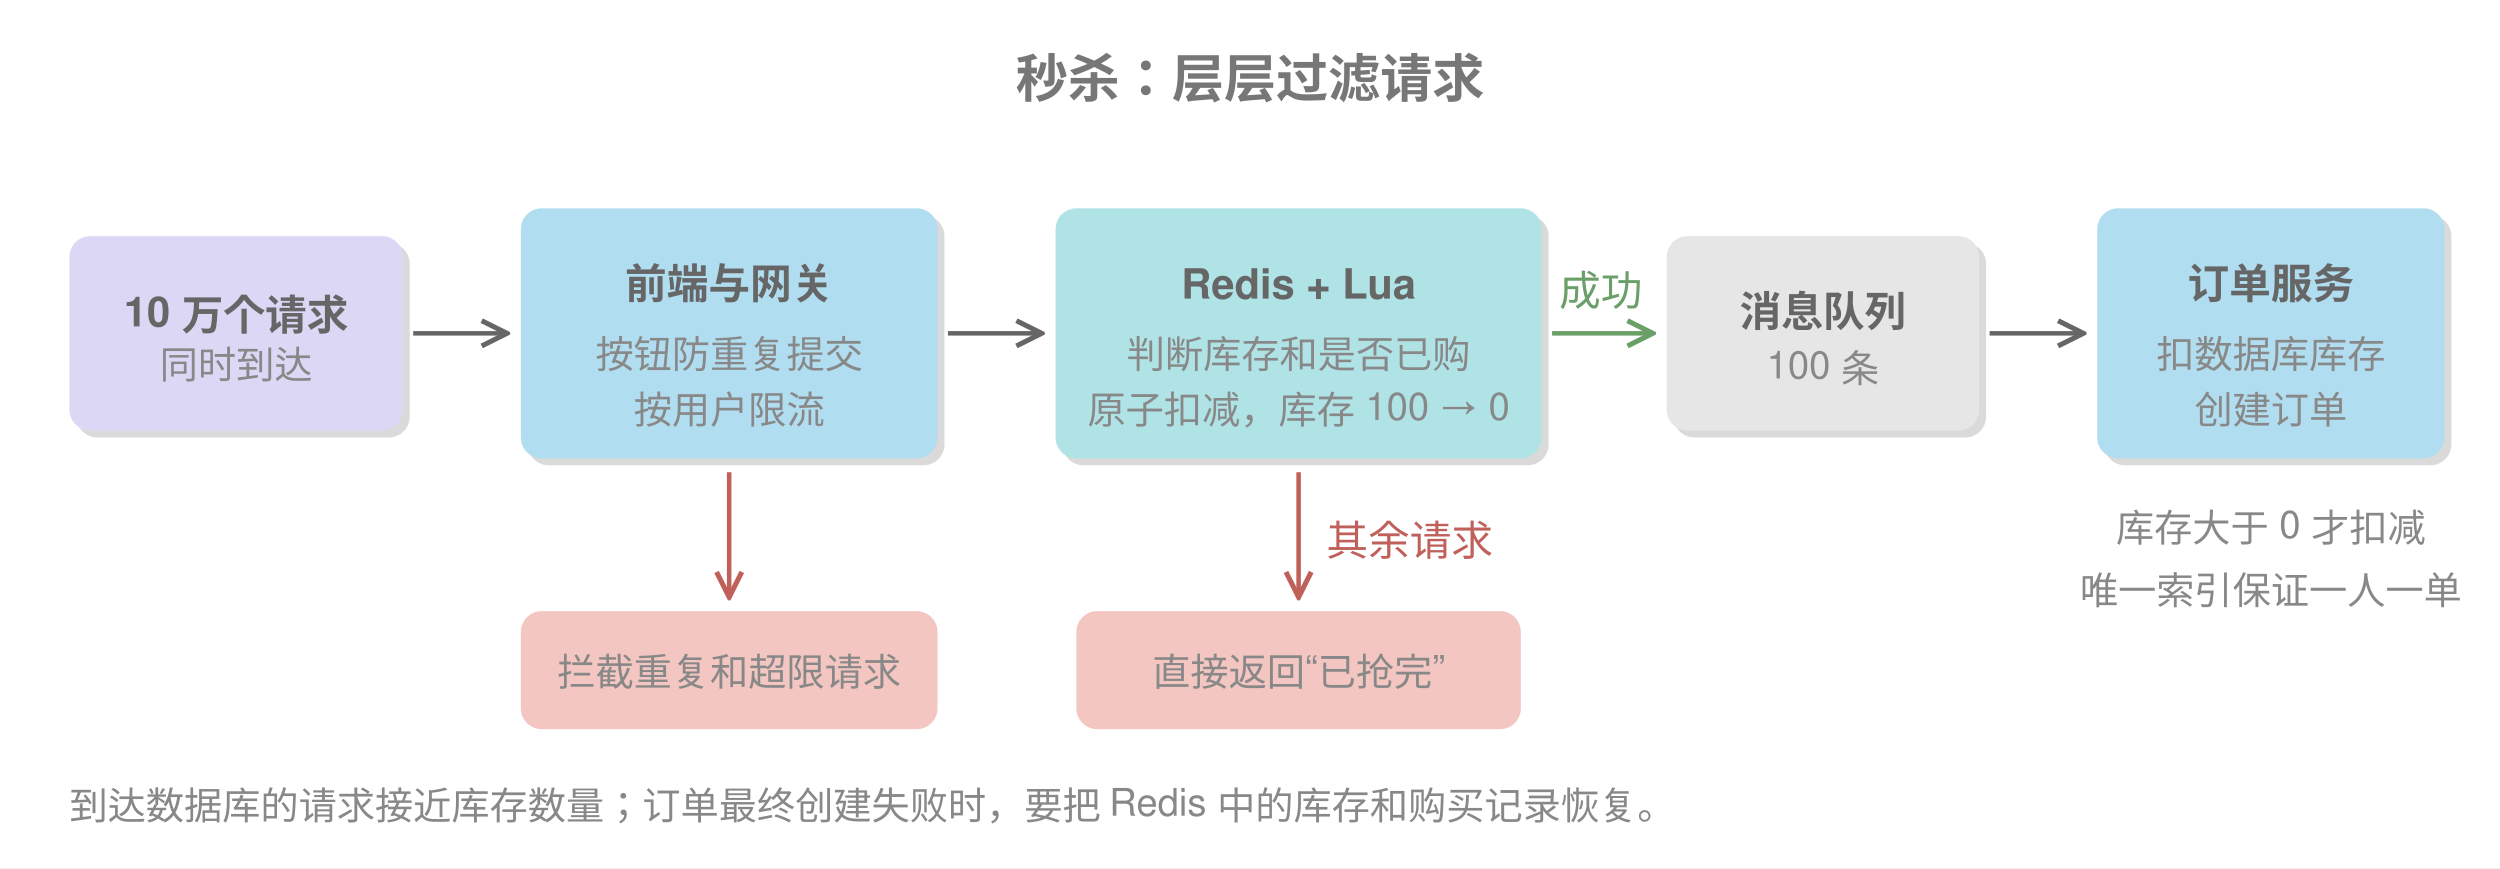
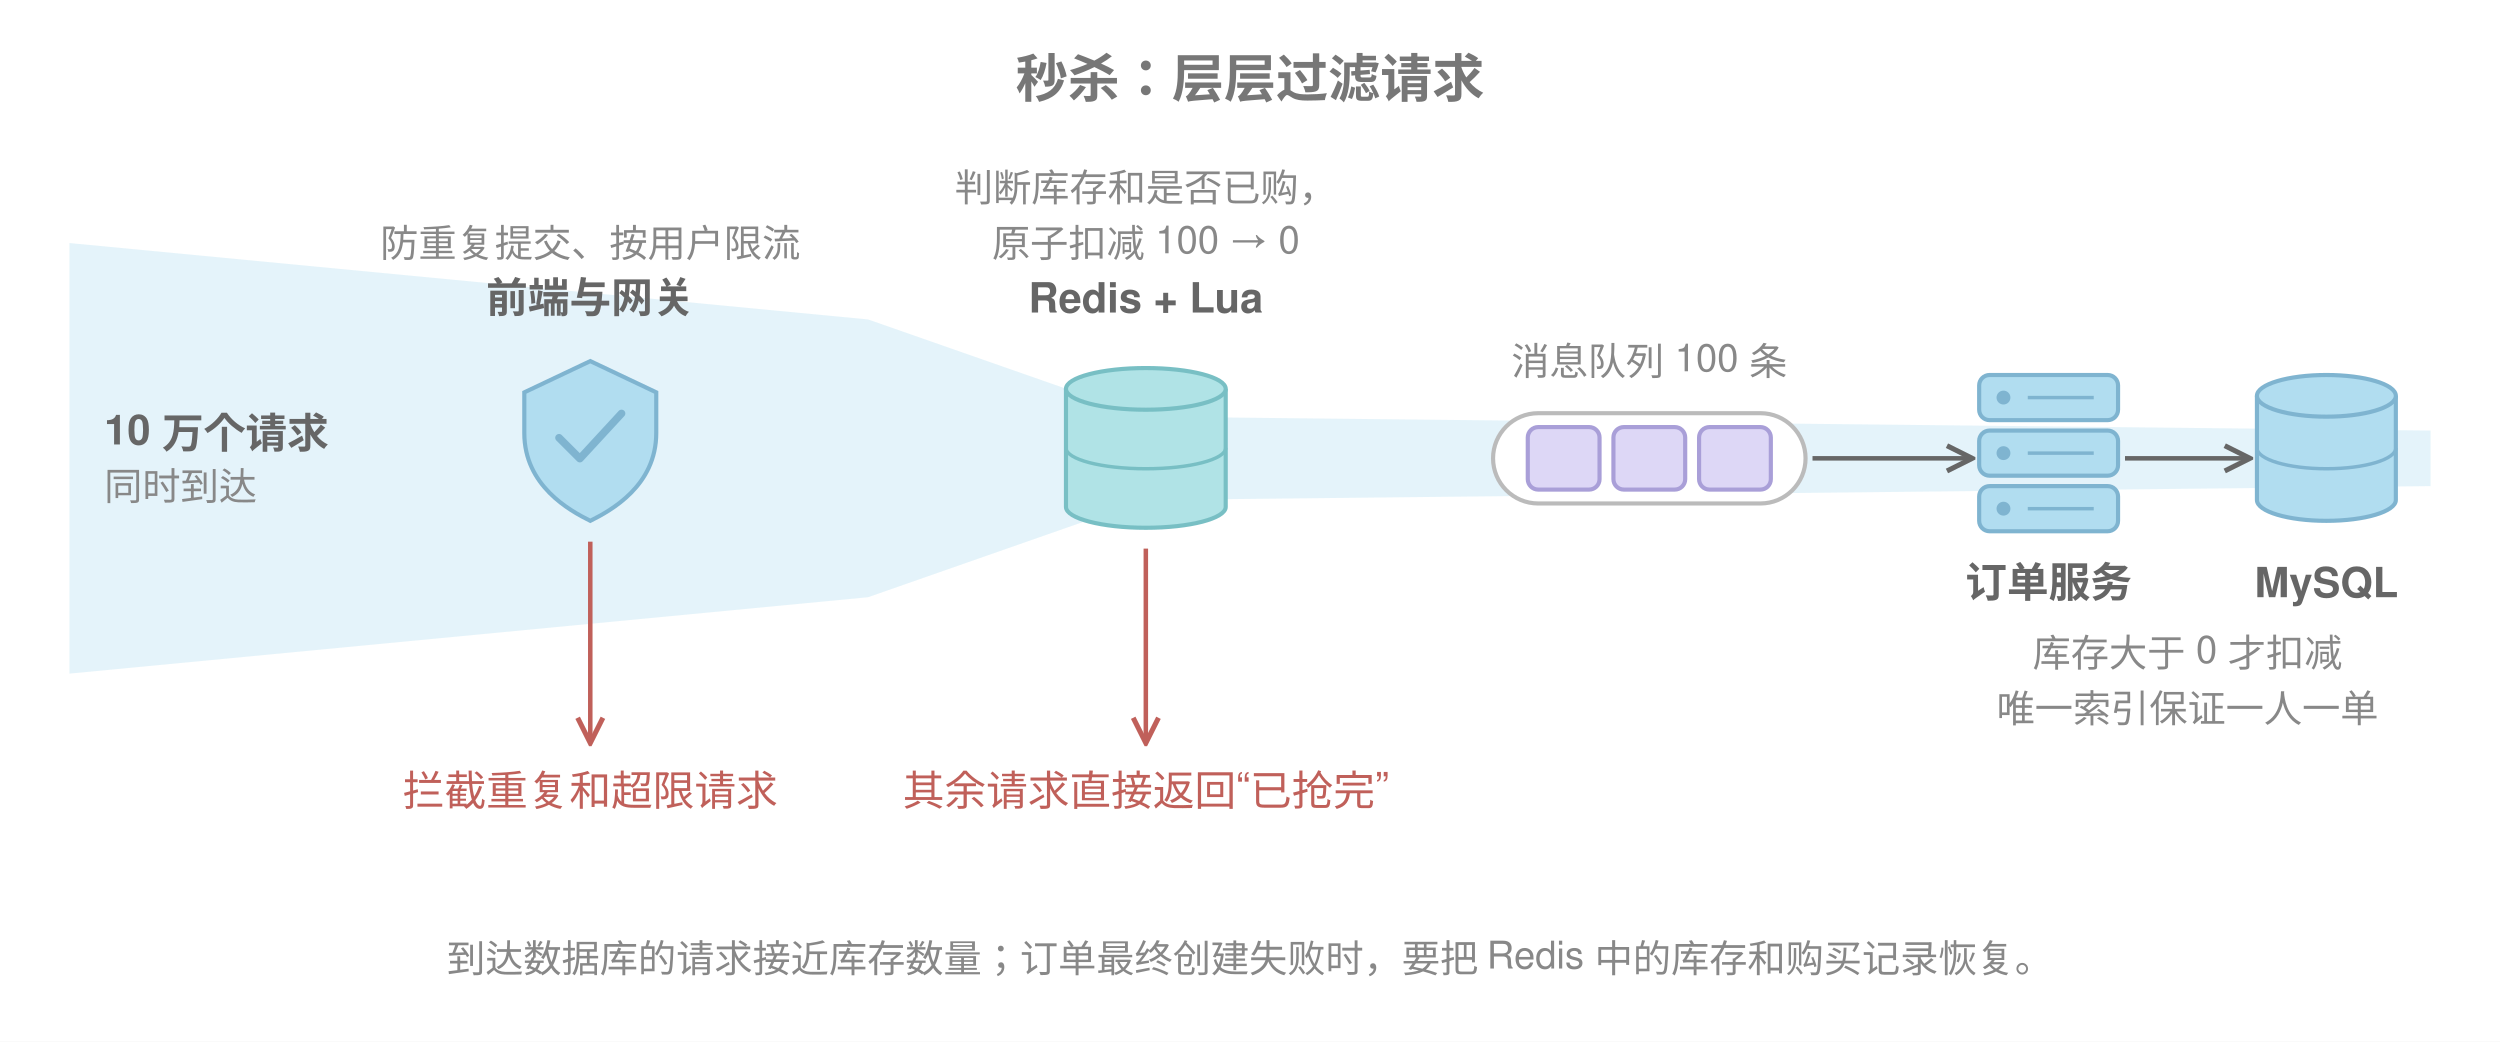
- <svg xmlns="http://www.w3.org/2000/svg" width="720" height="250" viewBox="0 0 720 250">
+ <svg xmlns="http://www.w3.org/2000/svg" width="720" height="300" viewBox="0 0 720 300">
  <style>
    text { font-family: "PingFang SC", "Microsoft YaHei", Helvetica, Arial, sans-serif; fill: #666; font-size: 12px; }
    .title { font-weight: bold; font-size: 15px; fill: #777; text-anchor: middle; }
    .b { font-weight: bold; }
    .c { text-anchor: middle; }
    .e { text-anchor: end; }
    .note { fill: #C0605A; }
    .ok { fill: #6A9F68; }
    .sub { font-size: 11px; fill: #888; }
    .mono { font-family: Menlo, Consolas, monospace; }
    .arrow { stroke: #666; stroke-width: 1.3; fill: none; marker-end: url(#a); }
    .red { stroke: #C0605A; marker-end: url(#r); }
    .green { stroke: #6A9F68; marker-end: url(#g); }
    .dash { stroke-dasharray: 5 4; }
    .line { stroke: #666; stroke-width: 1.3; fill: none; }
    .frame { fill: none; stroke: #999; stroke-width: 1; stroke-dasharray: 4 3; }
    .shadow { fill: #DADADA; }
  </style>
  <defs>
    <marker id="a" viewBox="0 0 10 10" refX="9" refY="5" markerWidth="7" markerHeight="7" orient="auto-start-reverse">
      <path d="M1,1 L9,5 L1,9" fill="none" stroke="#666" stroke-width="1.6" />
    </marker>
    <marker id="r" viewBox="0 0 10 10" refX="9" refY="5" markerWidth="7" markerHeight="7" orient="auto-start-reverse">
      <path d="M1,1 L9,5 L1,9" fill="none" stroke="#C0605A" stroke-width="1.6" />
    </marker>
    <marker id="g" viewBox="0 0 10 10" refX="9" refY="5" markerWidth="7" markerHeight="7" orient="auto-start-reverse">
      <path d="M1,1 L9,5 L1,9" fill="none" stroke="#6A9F68" stroke-width="1.6" />
    </marker>
  </defs>
  <rect width="100%" height="100%" fill="#FFFFFF" />
  <text x="360" y="28" class="title">秒杀：层层过滤请求</text>
-   <rect x="22" y="70" width="96" height="56" rx="6" class="shadow" />
-   <rect x="20" y="68" width="96" height="56" rx="6" fill="#DDD7F6" />
-   <text x="68" y="94" class="b c">10 万个请求</text>
-   <text x="68" y="109" class="sub c">同时到达</text>
-   <rect x="152" y="62" width="120" height="72" rx="6" class="shadow" />
-   <rect x="150" y="60" width="120" height="72" rx="6" fill="#B1DDF0" />
-   <text x="210" y="86" class="c b">前端与网关</text>
-   <text x="210" y="106" class="c sub">按钮防重复提交</text>
-   <text x="210" y="122" class="c sub">按用户限流</text>
-   <rect x="306" y="62" width="140" height="72" rx="6" class="shadow" />
-   <rect x="304" y="60" width="140" height="72" rx="6" fill="#B0E3E6" />
-   <text x="374" y="86" class="c b">Redis + Lua</text>
-   <text x="374" y="106" class="c sub">判断库存和是否已购</text>
-   <text x="374" y="122" class="c sub">原子扣减，库存 100 → 0</text>
-   <rect x="482" y="70" width="90" height="56" rx="6" class="shadow" />
-   <rect x="480" y="68" width="90" height="56" rx="6" fill="#E6E6E6" />
-   <text x="525" y="94" class="b c">消息队列</text>
-   <text x="525" y="109" class="sub c">100 条</text>
-   <rect x="606" y="62" width="100" height="72" rx="6" class="shadow" />
-   <rect x="604" y="60" width="100" height="72" rx="6" fill="#B1DDF0" />
-   <text x="654" y="86" class="c b">订单服务</text>
-   <text x="654" y="106" class="c sub">扣数据库库存</text>
-   <text x="654" y="122" class="c sub">创建订单</text>
-   <line x1="119" y1="96" x2="146" y2="96" class="arrow " />
-   <line x1="273" y1="96" x2="300" y2="96" class="arrow " />
-   <line x1="447" y1="96" x2="476" y2="96" class="arrow green" />
-   <text x="461" y="88" class="c ok">成功</text>
-   <line x1="573" y1="96" x2="600" y2="96" class="arrow " />
-   <line x1="374" y1="136" x2="374" y2="172" class="arrow red" />
-   <text x="382" y="160" class="note">其余请求</text>
-   <rect x="310" y="176" width="128" height="34" rx="6" fill="#F3C6C2" />
-   <text x="374" y="197.5" class="c sub">直接返回“已抢完”</text>
-   <line x1="210" y1="136" x2="210" y2="172" class="arrow red" />
-   <rect x="150" y="176" width="120" height="34" rx="6" fill="#F3C6C2" />
-   <text x="210" y="197.5" class="c sub">拦截重复和超限请求</text>
-   <text x="654" y="156" class="c sub">库存大于 0 才扣减</text>
-   <text x="654" y="174" class="c sub">唯一索引保证一人一单</text>
-   <text x="20" y="236" class="sub">到达数据库的请求接近库存数量；订单最终创建失败时，要把 Redis 中的库存和购买记录恢复。</text>
+   <path d="M20,70 L250,92 L330,120 L700,124 L700,140 L330,144 L250,172 L20,194 Z" fill="#B1DDF0" opacity="0.35" />
+   <text x="30" y="128" class="b">10 万个请求</text>
+   <text x="30" y="144" class="sub">同时到达</text>
+   <path d="M170,104 L189,113 V124.7 C189,139.88 176,147 170,150 C164,147 151,139.88 151,124.7 V113 Z" fill="#B1DDF0" stroke="#7FB4D0" stroke-width="1.2" />
+   <path d="M161,126.08 l6,6 l12,-13" fill="none" stroke="#7FB4D0" stroke-width="2.2" stroke-linecap="round" stroke-linejoin="round" />
+   <text x="170" y="90" class="c b">前端与网关</text>
+   <text x="170" y="74" class="c sub">防重复提交、按用户限流</text>
+   <path d="M307,112 v34 a23,6 0 0 0 46,0 v-34" fill="#B0E3E6" stroke="#78BFC4" stroke-width="1.2" />
+   <ellipse cx="330" cy="112" rx="23" ry="6" fill="#B0E3E6" stroke="#78BFC4" stroke-width="1.2" />
+   <path d="M307,129 a23,6 0 0 0 46,0" fill="none" stroke="#78BFC4" stroke-width="1" />
+   <text x="330" y="90" class="c b">Redis + Lua</text>
+   <text x="330" y="58" class="c sub">判断库存和是否已购，</text>
+   <text x="330" y="74" class="c sub">原子扣减 100 → 0</text>
+   <rect x="430" y="119" width="90" height="26" rx="13" fill="#FFFFFF" stroke="#BBBBBB" stroke-width="1.2" />
+   <rect x="440" y="123" width="20.667" height="18" rx="3" fill="#DDD7F6" stroke="#A99FD8" stroke-width="1.2" />
+   <text x="450.333" y="136" class="c sub" />
+   <rect x="464.667" y="123" width="20.667" height="18" rx="3" fill="#DDD7F6" stroke="#A99FD8" stroke-width="1.2" />
+   <text x="475" y="136" class="c sub" />
+   <rect x="489.333" y="123" width="20.667" height="18" rx="3" fill="#DDD7F6" stroke="#A99FD8" stroke-width="1.2" />
+   <text x="499.667" y="136" class="c sub" />
+   <text x="475" y="108" class="c sub">消息队列 100 条</text>
+   <rect x="570" y="108" width="40" height="13" rx="3" fill="#B1DDF0" stroke="#7FB4D0" stroke-width="1.2" />
+   <circle cx="577" cy="114.5" r="2" fill="#7FB4D0" />
+   <line x1="584" y1="114.5" x2="603" y2="114.5" stroke="#7FB4D0" stroke-width="1" />
+   <rect x="570" y="124" width="40" height="13" rx="3" fill="#B1DDF0" stroke="#7FB4D0" stroke-width="1.2" />
+   <circle cx="577" cy="130.5" r="2" fill="#7FB4D0" />
+   <line x1="584" y1="130.5" x2="603" y2="130.5" stroke="#7FB4D0" stroke-width="1" />
+   <rect x="570" y="140" width="40" height="13" rx="3" fill="#B1DDF0" stroke="#7FB4D0" stroke-width="1.2" />
+   <circle cx="577" cy="146.5" r="2" fill="#7FB4D0" />
+   <line x1="584" y1="146.5" x2="603" y2="146.5" stroke="#7FB4D0" stroke-width="1" />
+   <text x="590" y="172" class="c b">订单服务</text>
+   <path d="M650,114 v30 a20,6 0 0 0 40,0 v-30" fill="#B1DDF0" stroke="#7FB4D0" stroke-width="1.2" />
+   <ellipse cx="670" cy="114" rx="20" ry="6" fill="#B1DDF0" stroke="#7FB4D0" stroke-width="1.2" />
+   <path d="M650,129 a20,6 0 0 0 40,0" fill="none" stroke="#7FB4D0" stroke-width="1" />
+   <text x="670" y="172" class="c b">MySQL</text>
+   <line x1="522" y1="132" x2="568" y2="132" class="arrow " />
+   <line x1="612" y1="132" x2="648" y2="132" class="arrow " />
+   <text x="630" y="192" class="c sub">库存大于 0 才扣减</text>
+   <text x="630" y="208" class="c sub">唯一索引保证一人一单</text>
+   <line x1="330" y1="158" x2="330" y2="214" class="arrow red" />
+   <text x="330" y="232" class="c note">其余请求直接返回“已抢完”</text>
+   <line x1="170" y1="156" x2="170" y2="214" class="arrow red" />
+   <text x="170" y="232" class="c note">拦截重复和超限请求</text>
+   <text x="360" y="280" class="c sub">到达数据库的请求接近库存数量；订单最终创建失败时，要把 Redis 中的库存和购买记录恢复。</text>
</svg>
